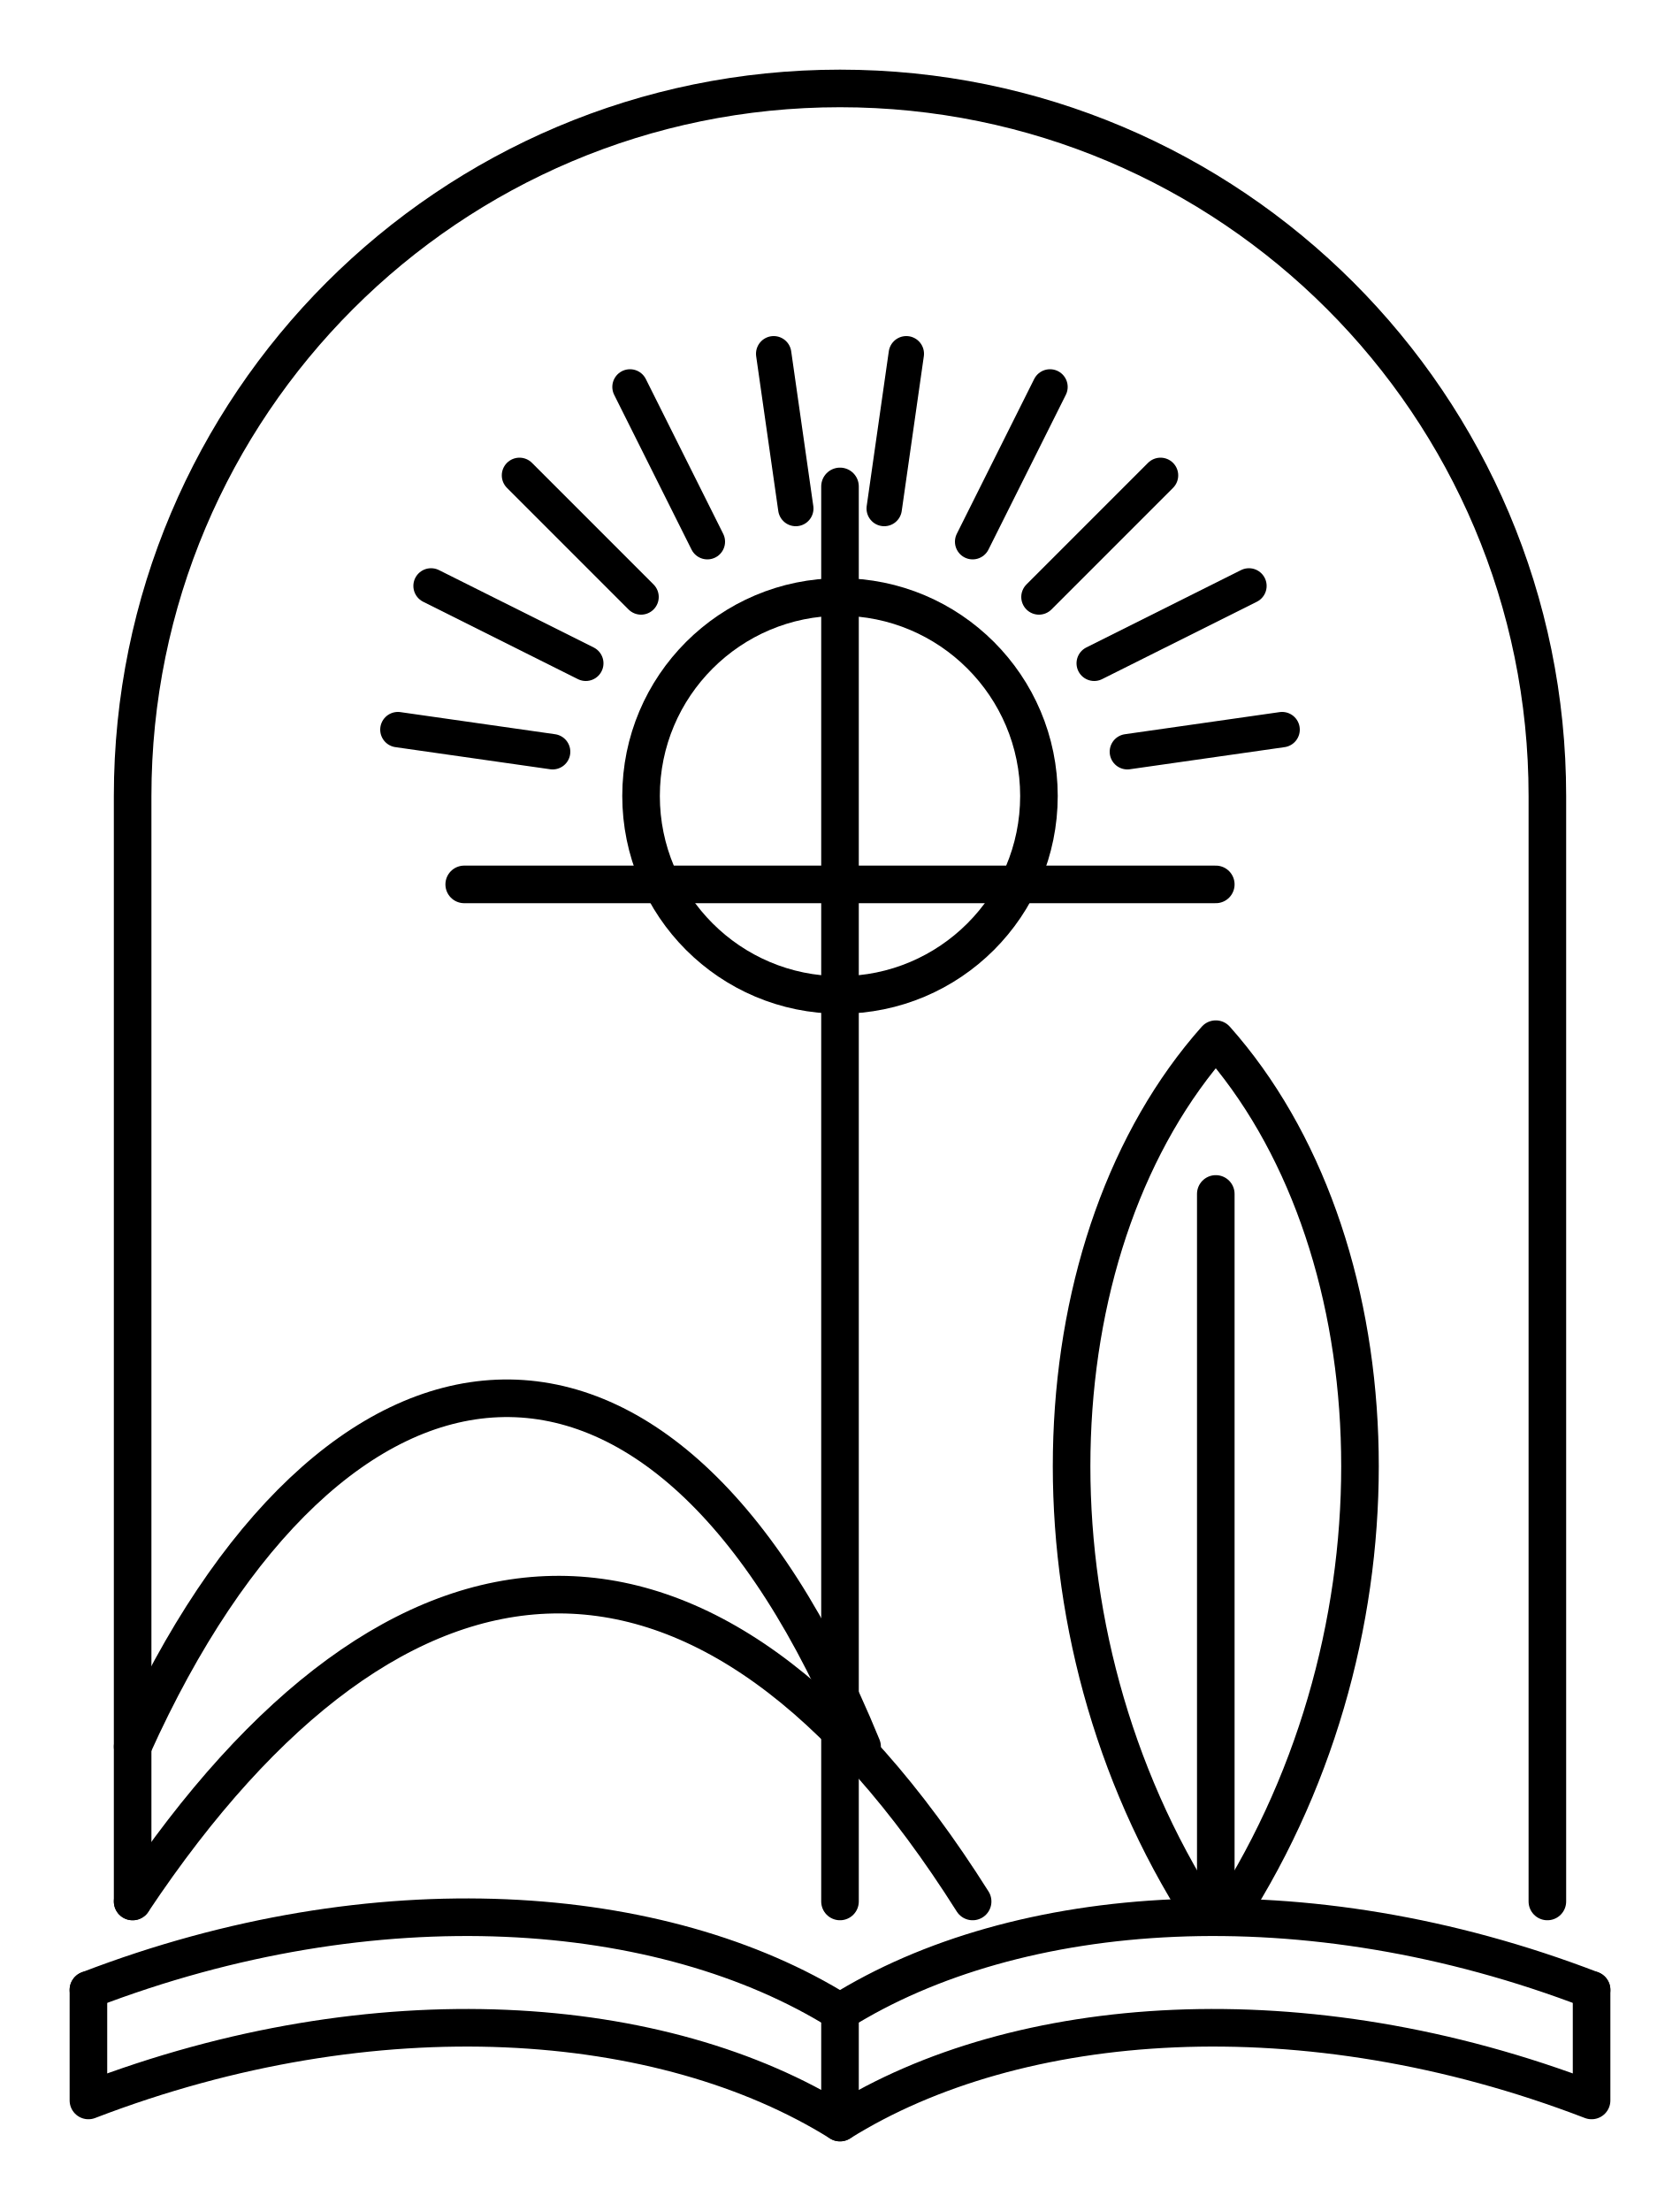
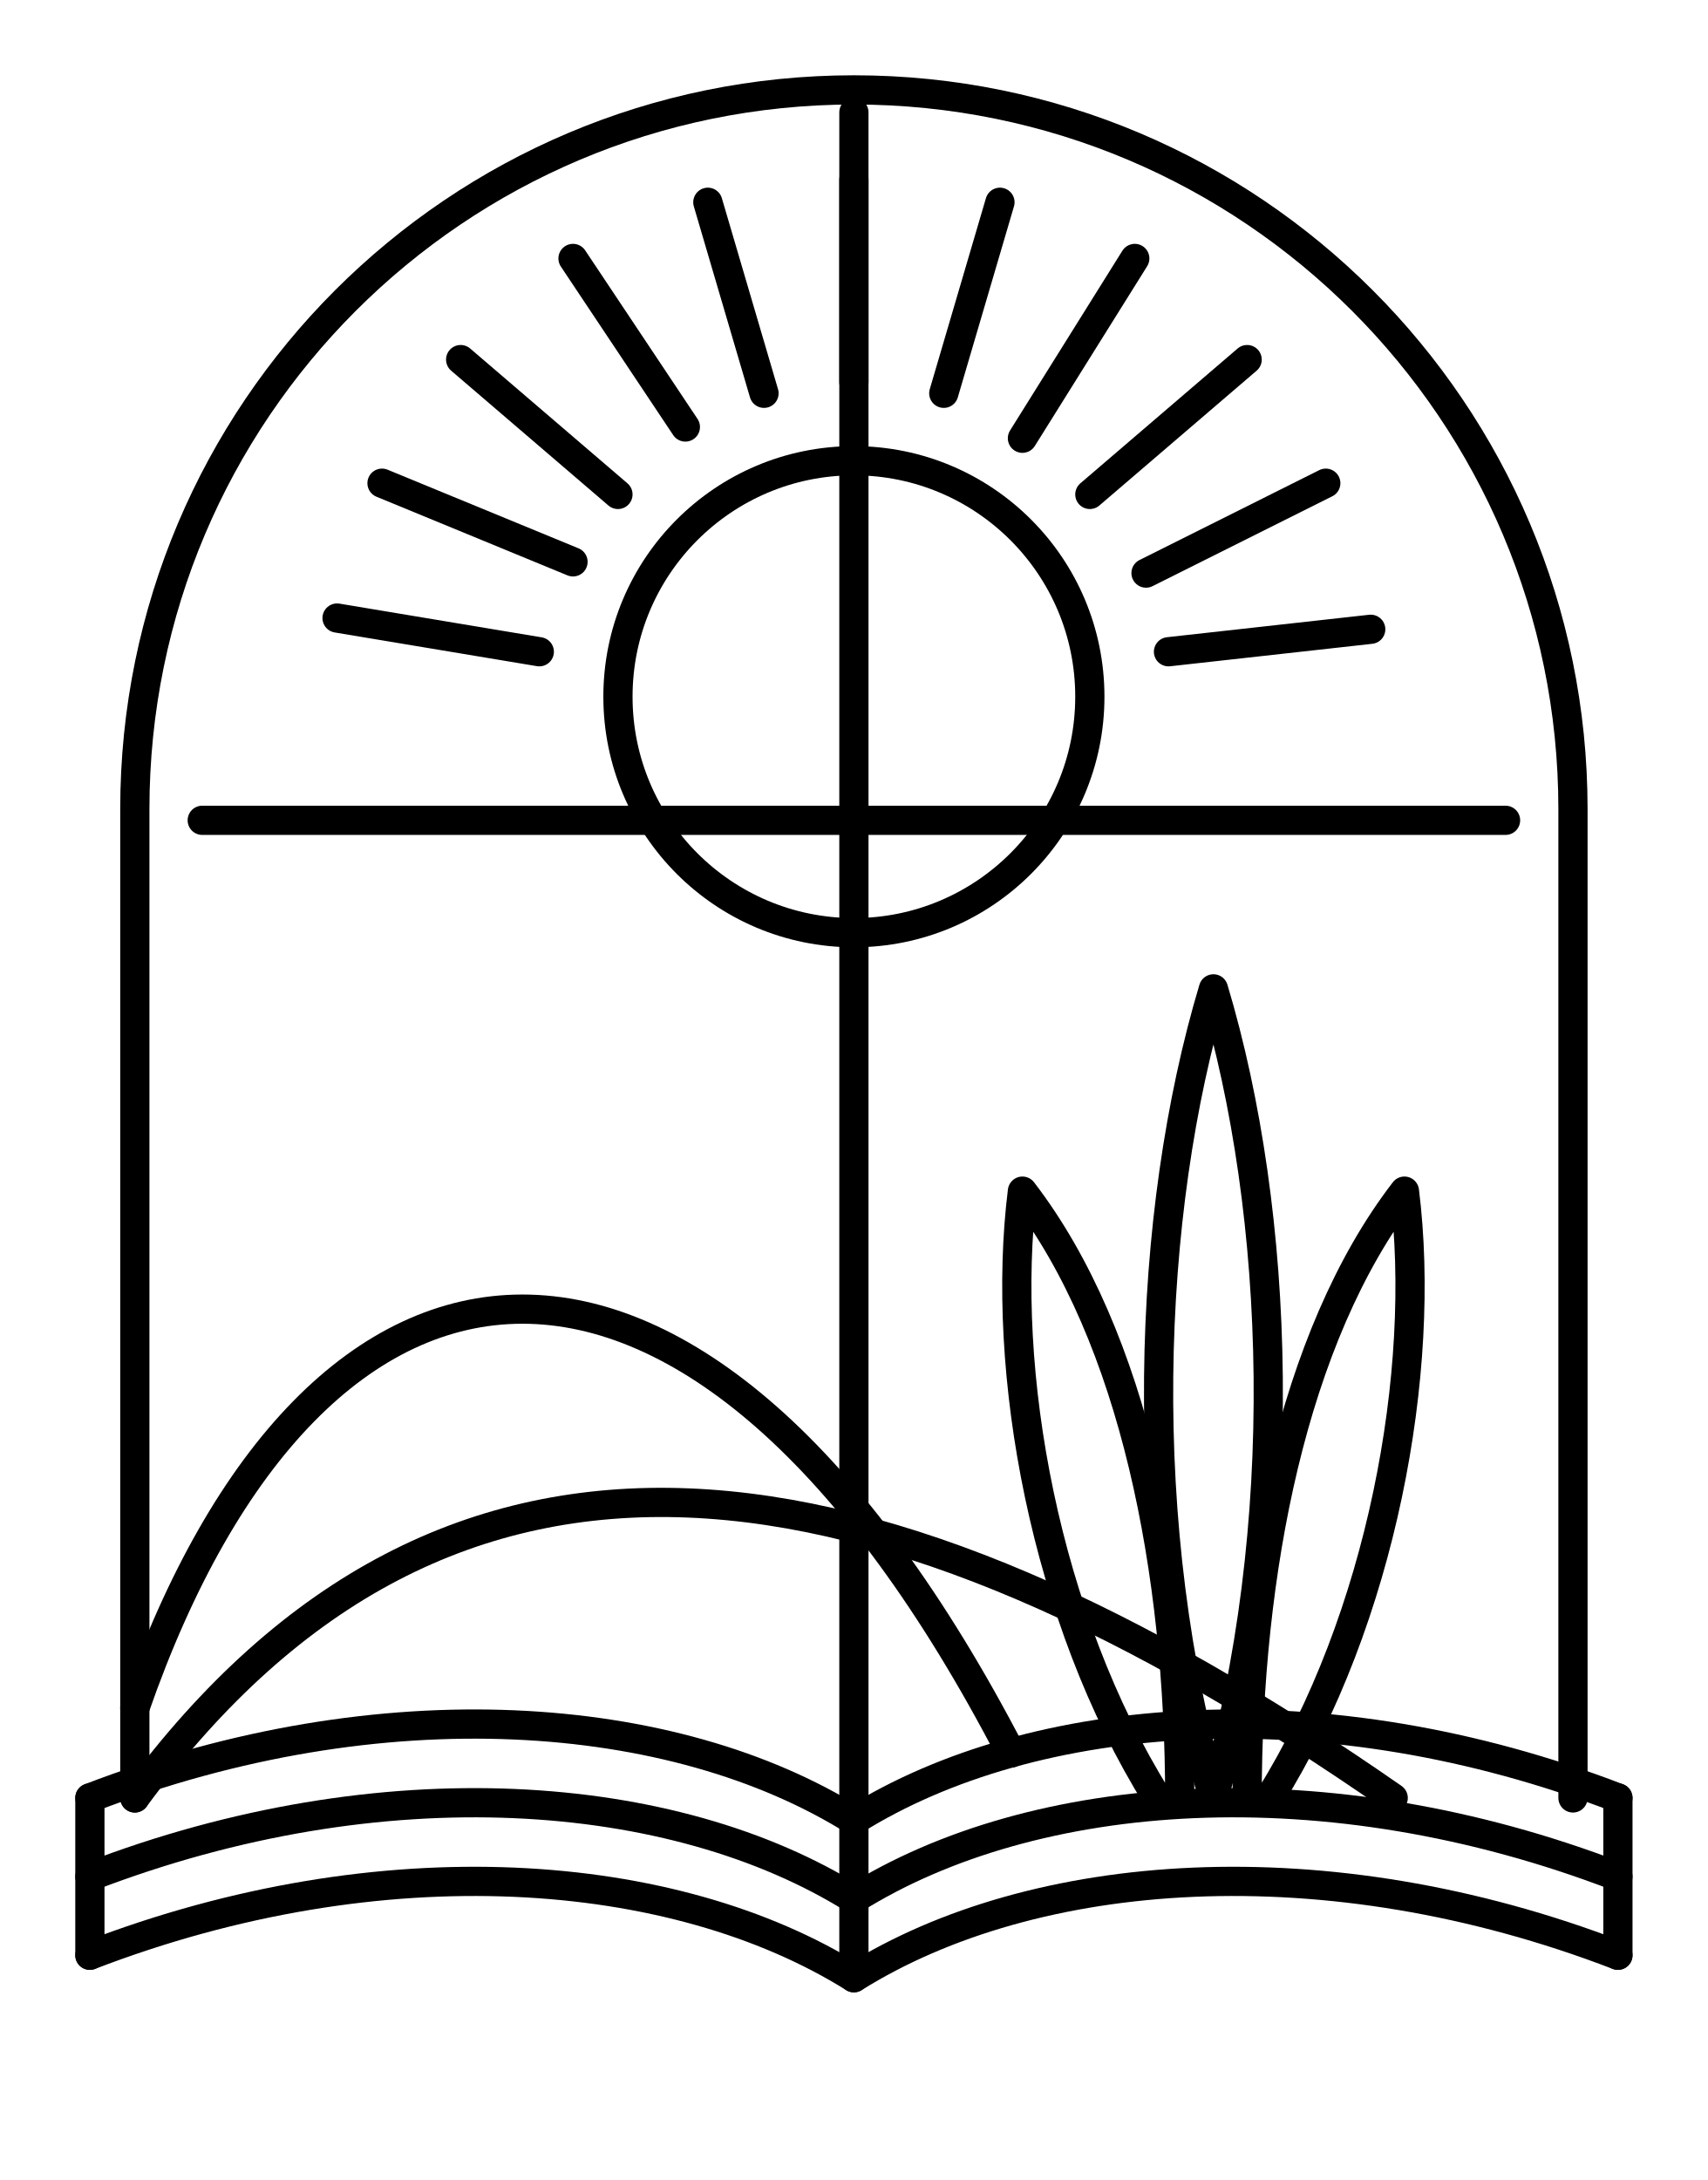
- <svg xmlns="http://www.w3.org/2000/svg" viewBox="44 78 152 200" role="img" aria-label="Igreja Aberta">
-   <g fill="none" stroke="currentColor" stroke-width="3.4" stroke-linecap="round" stroke-linejoin="round">
-     <path d="M56 250 V150 A64 64 0 0 1 184 150 V250" />
-     <circle cx="120" cy="150" r="18" />
-     <g stroke-width="3.2">
-       <path d="M94 146 L80 144" />
-       <path d="M97 138 L83 131" />
-       <path d="M102 132 L91 121" />
-       <path d="M108 127 L101 113" />
-       <path d="M116 124 L114 110" />
-       <path d="M124 124 L126 110" />
-       <path d="M132 127 L139 113" />
-       <path d="M138 132 L149 121" />
-       <path d="M143 138 L157 131" />
-       <path d="M146 146 L160 144" />
+ <svg xmlns="http://www.w3.org/2000/svg" viewBox="44 78 152 194" role="img" aria-label="Igreja Aberta">
+   <g fill="none" stroke="currentColor" stroke-width="2.6" stroke-linecap="round" stroke-linejoin="round">
+     <path d="M56 238 V150 A64 64 0 0 1 184 150 V238" />
+     <circle cx="120" cy="140" r="21" />
+     <g>
+       <path d="M92 136 L74 133" />
+       <path d="M95 128 L78 121" />
+       <path d="M99 122 L85 110" />
+       <path d="M105 116 L95 101" />
+       <path d="M112 113 L107 96" />
+       <path d="M120 112 L120 94" />
+       <path d="M128 113 L133 96" />
+       <path d="M135 117 L145 101" />
+       <path d="M141 122 L155 110" />
+       <path d="M146 129 L162 121" />
+       <path d="M148 136 L166 134" />
    </g>
-     <path d="M120 122 V250" />
-     <path d="M86 158 H154" />
-     <path d="M56 236 C 74 196 104 192 122 236" />
-     <path d="M56 250 C 80 214 108 212 132 250" />
-     <path d="M152 250 C 136 224 138 190 154 172 C 170 190 172 224 156 250" />
-     <path d="M154 250 V186" />
-     <path d="M52 258 C 78 248 104 250 120 260 C 136 250 162 248 188 258" />
-     <path d="M52 258 V268 C 78 258 104 260 120 270 C 136 260 162 258 188 268 V258" />
-     <path d="M120 260 V270" />
+     <path d="M120 88 V240" />
+     <path d="M62 151 H178" />
+     <path d="M56 230 C 72 184 106 180 134 234" />
+     <path d="M56 238 C 84 200 122 206 168 238" />
+     <path d="M152 238 C 145 214 146 186 152 166 C 158 186 159 214 152 238" />
+     <path d="M147 238 C 137 222 133 200 135 184 C 145 197 149 218 149 238" />
+     <path d="M157 238 C 167 222 171 200 169 184 C 159 197 155 218 155 238" />
+     <path d="M52 238 C 78 228 104 230 120 240 C 136 230 162 228 188 238" />
+     <path d="M52 245 C 78 235 104 237 120 247 C 136 237 162 235 188 245" />
+     <path d="M52 252 C 78 242 104 244 120 254 C 136 244 162 242 188 252" />
+     <path d="M52 238 V252" />
+     <path d="M188 238 V252" />
+     <path d="M120 240 V254" />
  </g>
</svg>
